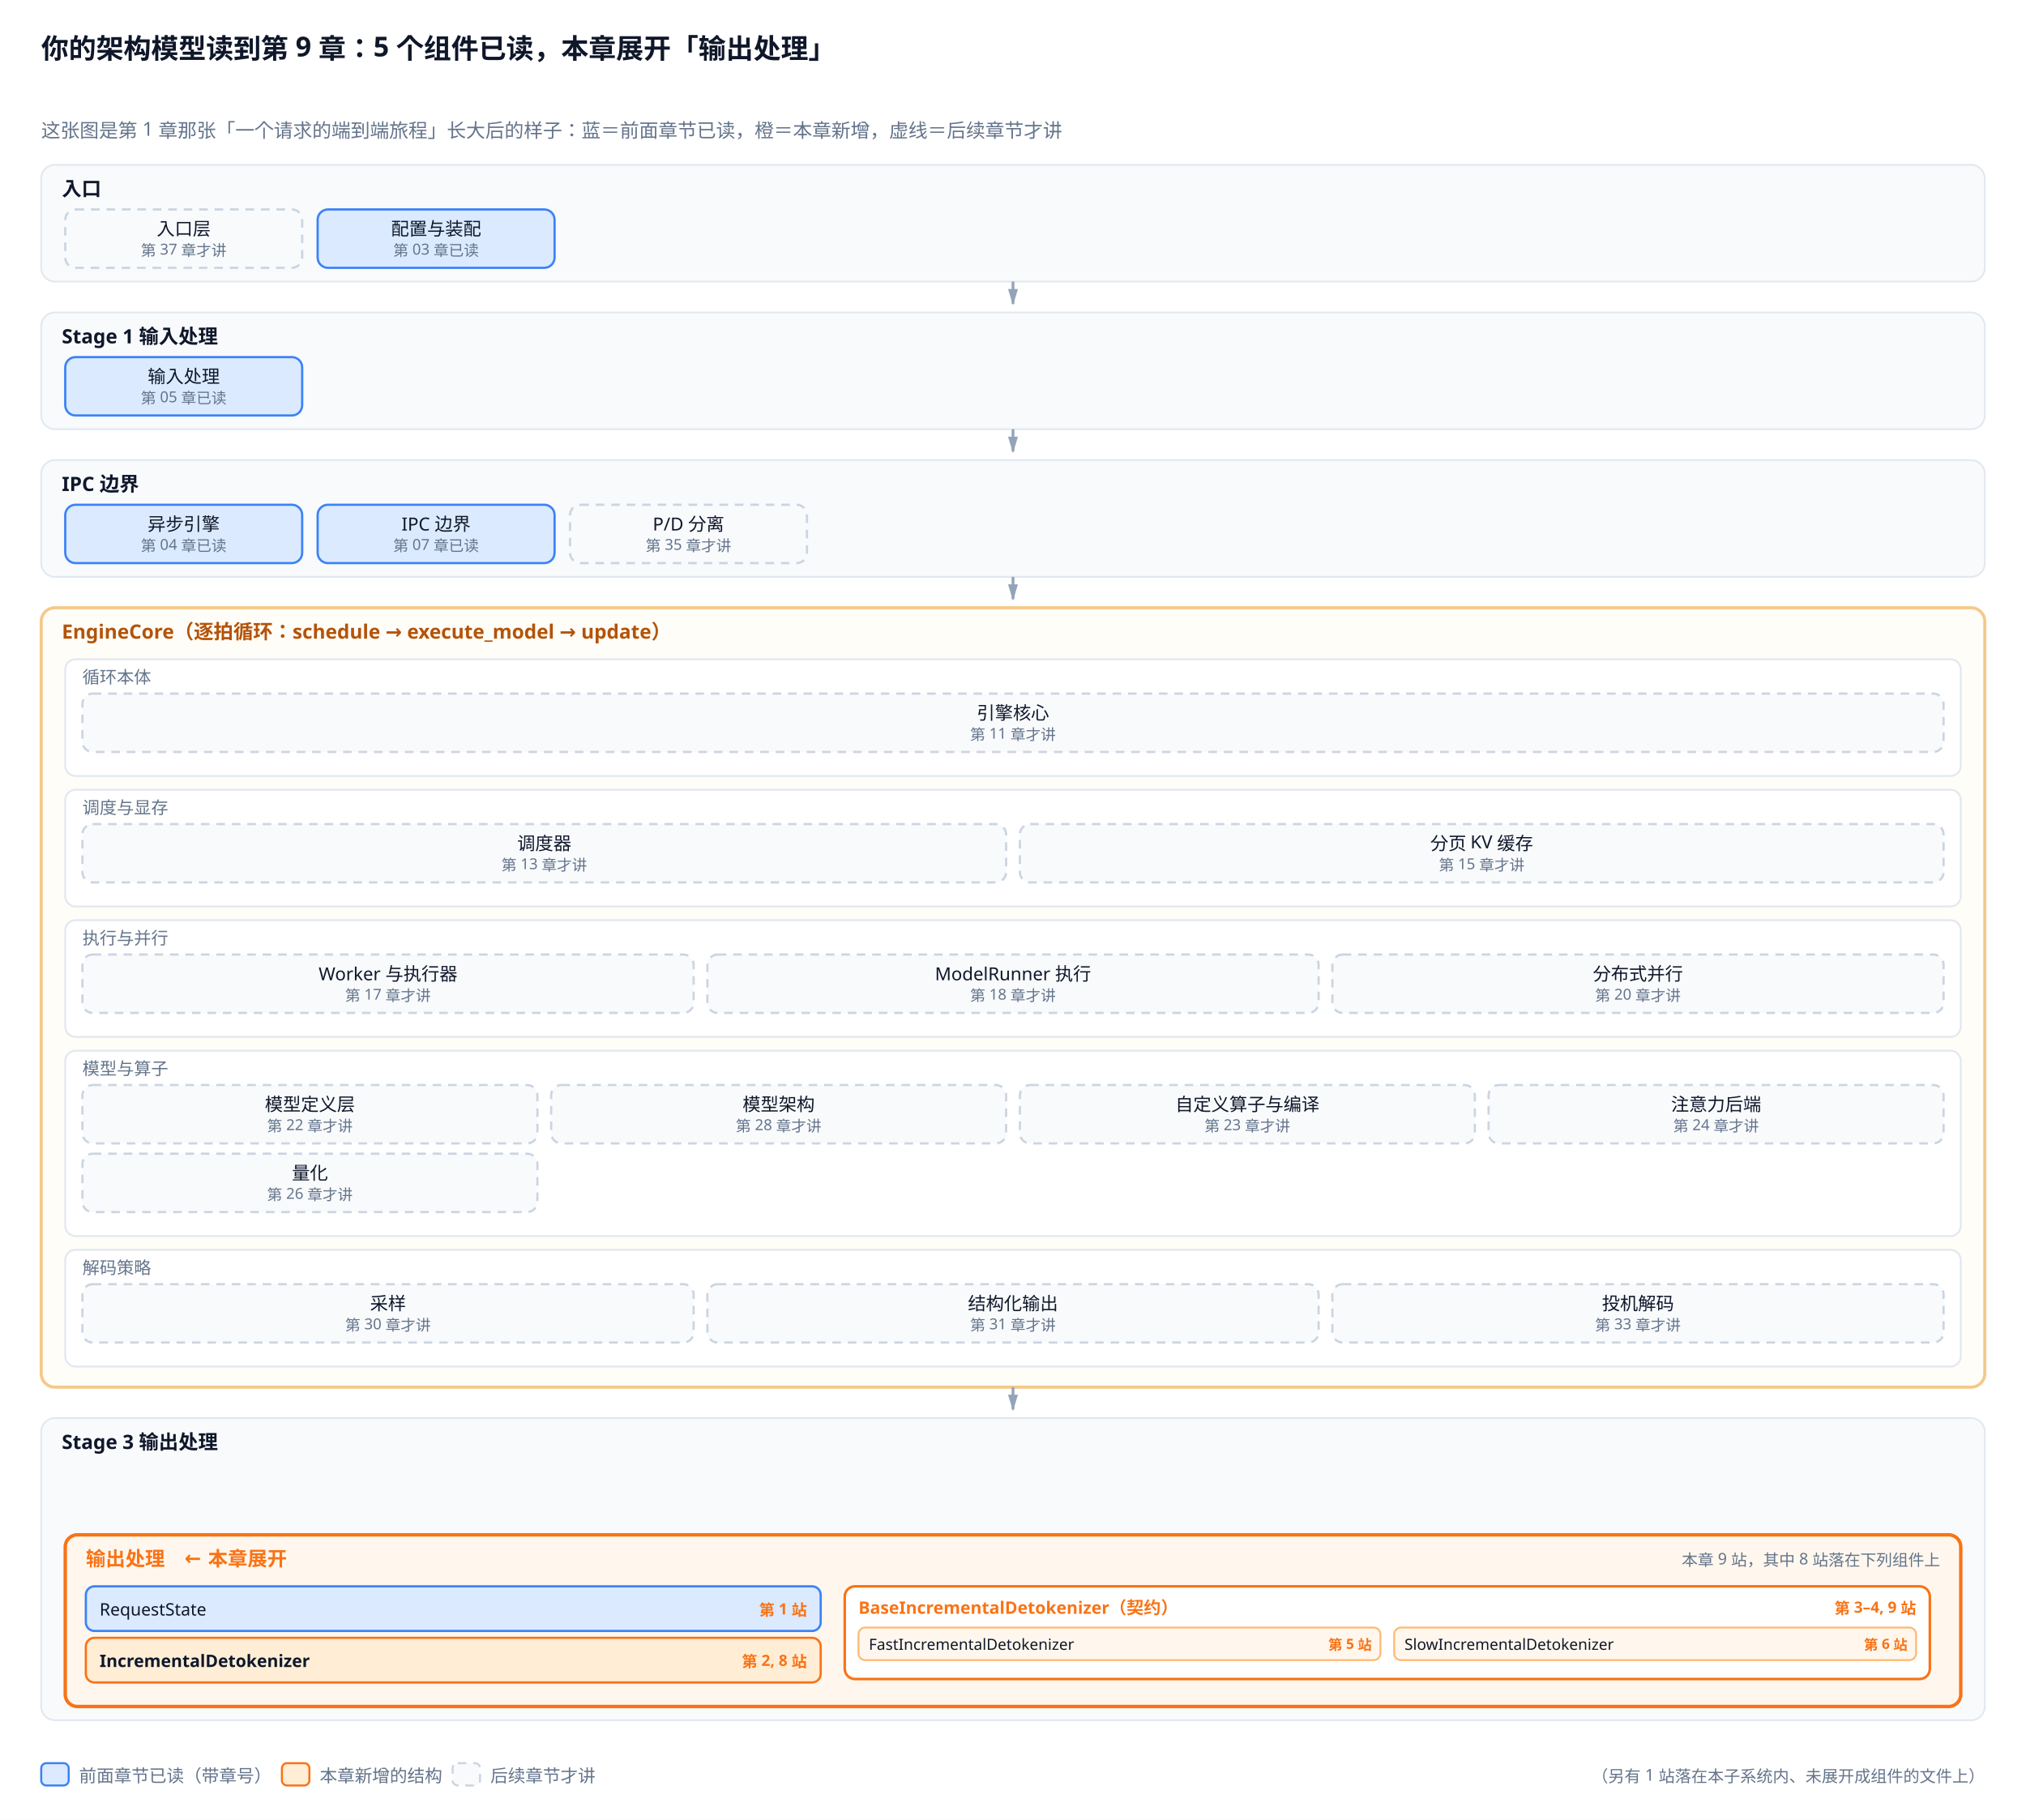
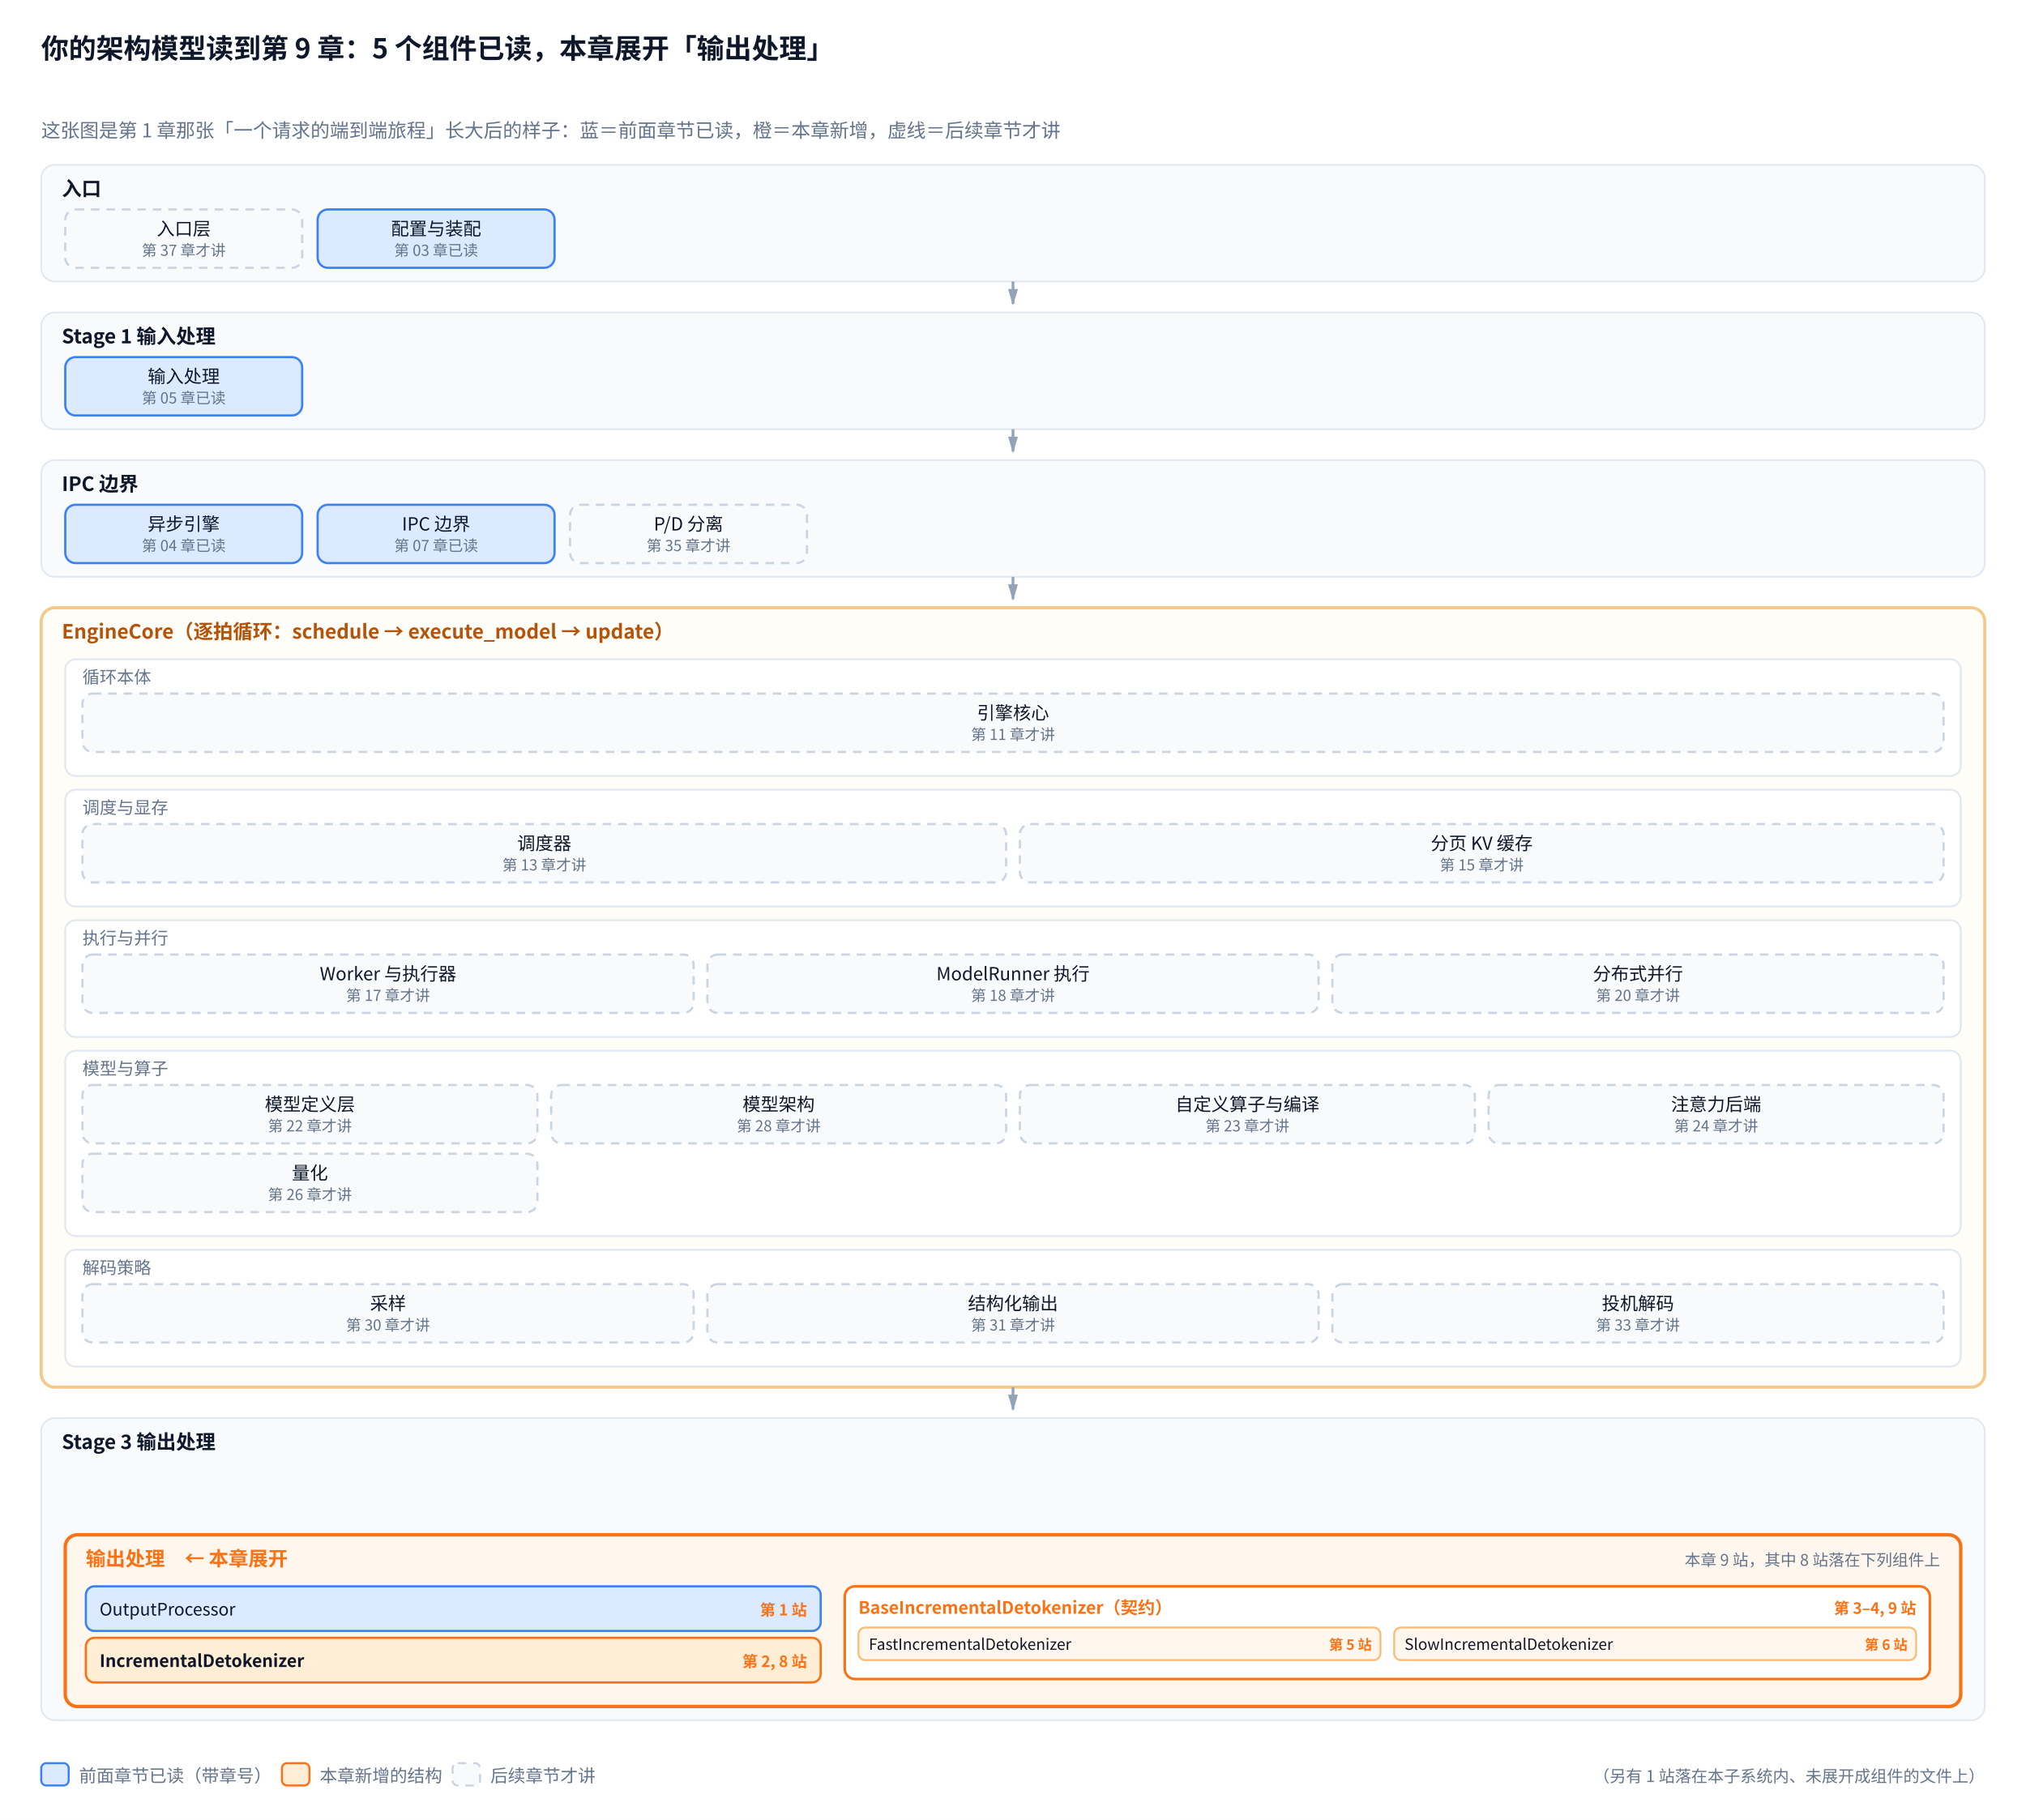
<svg xmlns="http://www.w3.org/2000/svg" viewBox="0 0 1180 1060">
  <defs>
    <marker id="a" viewBox="0 0 10 6" refX="9" refY="3" markerWidth="6" markerHeight="4" orient="auto">
      <path d="M0,0 L10,3 L0,6 Z" fill="#94a3b8" />
    </marker>
    <marker id="a2" viewBox="0 0 10 6" refX="9" refY="3" markerWidth="6" markerHeight="4" orient="auto">
      <path d="M0,0 L10,3 L0,6 Z" fill="#f97316" />
    </marker>
  </defs>
  <rect width="1180" height="1060" fill="white" />
-   <text x="24" y="34" font-family="sans-serif" font-size="16" fill="#0f172a" font-weight="bold">你的架构模型读到第 9 章：5 个组件已读，本章展开「输出处理」</text>
-   <text x="24.0" y="80.0" font-family="sans-serif" font-size="11.2" fill="#64748b" text-anchor="start">这张图是第 1 章那张「一个请求的端到端旅程」长大后的样子：蓝＝前面章节已读，橙＝本章新增，虚线＝后续章节才讲</text>
+   <text x="24" y="34" font-family="Microsoft YaHei, SimHei, Noto Sans CJK SC, PingFang SC, sans-serif" font-size="16" fill="#0f172a" font-weight="bold">你的架构模型读到第 9 章：5 个组件已读，本章展开「输出处理」</text>
+   <text x="24.0" y="80.0" font-family="Microsoft YaHei, SimHei, Noto Sans CJK SC, PingFang SC, sans-serif" font-size="11.2" fill="#64748b" text-anchor="start">这张图是第 1 章那张「一个请求的端到端旅程」长大后的样子：蓝＝前面章节已读，橙＝本章新增，虚线＝后续章节才讲</text>
  <rect x="24.0" y="96.0" width="1132.0" height="68.0" rx="8" fill="#f8fafc" stroke="#e2e8f0" stroke-width="1.0" />
-   <text x="36.0" y="114.0" font-family="sans-serif" font-size="11.5" fill="#0f172a" text-anchor="start" font-weight="bold">入口</text>
+   <text x="36.0" y="114.0" font-family="Microsoft YaHei, SimHei, Noto Sans CJK SC, PingFang SC, sans-serif" font-size="11.5" fill="#0f172a" text-anchor="start" font-weight="bold">入口</text>
  <rect x="38.0" y="122.0" width="138.0" height="34.0" rx="6" fill="#f8fafc" stroke="#cbd5e1" stroke-width="1.3" stroke-dasharray="5,4" />
-   <text x="107.0" y="137.0" font-family="sans-serif" font-size="10.5" fill="#0f172a" text-anchor="middle">入口层</text>
-   <text x="107.0" y="149.0" font-family="sans-serif" font-size="8.8" fill="#64748b" text-anchor="middle">第 37 章才讲</text>
+   <text x="107.0" y="137.0" font-family="Microsoft YaHei, SimHei, Noto Sans CJK SC, PingFang SC, sans-serif" font-size="10.5" fill="#0f172a" text-anchor="middle">入口层</text>
+   <text x="107.0" y="149.0" font-family="Microsoft YaHei, SimHei, Noto Sans CJK SC, PingFang SC, sans-serif" font-size="8.8" fill="#64748b" text-anchor="middle">第 37 章才讲</text>
  <rect x="185.0" y="122.0" width="138.0" height="34.0" rx="6" fill="#dbeafe" stroke="#3b82f6" stroke-width="1.3" />
-   <text x="254.0" y="137.0" font-family="sans-serif" font-size="10.5" fill="#0f172a" text-anchor="middle">配置与装配</text>
-   <text x="254.0" y="149.0" font-family="sans-serif" font-size="8.8" fill="#64748b" text-anchor="middle">第 03 章已读</text>
+   <text x="254.0" y="137.0" font-family="Microsoft YaHei, SimHei, Noto Sans CJK SC, PingFang SC, sans-serif" font-size="10.5" fill="#0f172a" text-anchor="middle">配置与装配</text>
+   <text x="254.0" y="149.0" font-family="Microsoft YaHei, SimHei, Noto Sans CJK SC, PingFang SC, sans-serif" font-size="8.8" fill="#64748b" text-anchor="middle">第 03 章已读</text>
  <path d="M590.0,164.0 L590.0,177.0" stroke="#94a3b8" stroke-width="1.6" marker-end="url(#a)" />
  <rect x="24.0" y="182.0" width="1132.0" height="68.0" rx="8" fill="#f8fafc" stroke="#e2e8f0" stroke-width="1.0" />
-   <text x="36.0" y="200.0" font-family="sans-serif" font-size="11.5" fill="#0f172a" text-anchor="start" font-weight="bold">Stage 1 输入处理</text>
+   <text x="36.0" y="200.0" font-family="Microsoft YaHei, SimHei, Noto Sans CJK SC, PingFang SC, sans-serif" font-size="11.5" fill="#0f172a" text-anchor="start" font-weight="bold">Stage 1 输入处理</text>
  <rect x="38.0" y="208.0" width="138.0" height="34.0" rx="6" fill="#dbeafe" stroke="#3b82f6" stroke-width="1.3" />
-   <text x="107.0" y="223.0" font-family="sans-serif" font-size="10.5" fill="#0f172a" text-anchor="middle">输入处理</text>
-   <text x="107.0" y="235.0" font-family="sans-serif" font-size="8.8" fill="#64748b" text-anchor="middle">第 05 章已读</text>
+   <text x="107.0" y="223.0" font-family="Microsoft YaHei, SimHei, Noto Sans CJK SC, PingFang SC, sans-serif" font-size="10.5" fill="#0f172a" text-anchor="middle">输入处理</text>
+   <text x="107.0" y="235.0" font-family="Microsoft YaHei, SimHei, Noto Sans CJK SC, PingFang SC, sans-serif" font-size="8.8" fill="#64748b" text-anchor="middle">第 05 章已读</text>
  <path d="M590.0,250.0 L590.0,263.0" stroke="#94a3b8" stroke-width="1.6" marker-end="url(#a)" />
  <rect x="24.0" y="268.0" width="1132.0" height="68.0" rx="8" fill="#f8fafc" stroke="#e2e8f0" stroke-width="1.0" />
-   <text x="36.0" y="286.0" font-family="sans-serif" font-size="11.5" fill="#0f172a" text-anchor="start" font-weight="bold">IPC 边界</text>
+   <text x="36.0" y="286.0" font-family="Microsoft YaHei, SimHei, Noto Sans CJK SC, PingFang SC, sans-serif" font-size="11.5" fill="#0f172a" text-anchor="start" font-weight="bold">IPC 边界</text>
  <rect x="38.0" y="294.0" width="138.0" height="34.0" rx="6" fill="#dbeafe" stroke="#3b82f6" stroke-width="1.3" />
-   <text x="107.0" y="309.0" font-family="sans-serif" font-size="10.5" fill="#0f172a" text-anchor="middle">异步引擎</text>
-   <text x="107.0" y="321.0" font-family="sans-serif" font-size="8.8" fill="#64748b" text-anchor="middle">第 04 章已读</text>
+   <text x="107.0" y="309.0" font-family="Microsoft YaHei, SimHei, Noto Sans CJK SC, PingFang SC, sans-serif" font-size="10.5" fill="#0f172a" text-anchor="middle">异步引擎</text>
+   <text x="107.0" y="321.0" font-family="Microsoft YaHei, SimHei, Noto Sans CJK SC, PingFang SC, sans-serif" font-size="8.8" fill="#64748b" text-anchor="middle">第 04 章已读</text>
  <rect x="185.0" y="294.0" width="138.0" height="34.0" rx="6" fill="#dbeafe" stroke="#3b82f6" stroke-width="1.3" />
-   <text x="254.0" y="309.0" font-family="sans-serif" font-size="10.5" fill="#0f172a" text-anchor="middle">IPC 边界</text>
-   <text x="254.0" y="321.0" font-family="sans-serif" font-size="8.8" fill="#64748b" text-anchor="middle">第 07 章已读</text>
+   <text x="254.0" y="309.0" font-family="Microsoft YaHei, SimHei, Noto Sans CJK SC, PingFang SC, sans-serif" font-size="10.5" fill="#0f172a" text-anchor="middle">IPC 边界</text>
+   <text x="254.0" y="321.0" font-family="Microsoft YaHei, SimHei, Noto Sans CJK SC, PingFang SC, sans-serif" font-size="8.8" fill="#64748b" text-anchor="middle">第 07 章已读</text>
  <rect x="332.0" y="294.0" width="138.0" height="34.0" rx="6" fill="#f8fafc" stroke="#cbd5e1" stroke-width="1.3" stroke-dasharray="5,4" />
-   <text x="401.0" y="309.0" font-family="sans-serif" font-size="10.5" fill="#0f172a" text-anchor="middle">P/D 分离</text>
-   <text x="401.0" y="321.0" font-family="sans-serif" font-size="8.8" fill="#64748b" text-anchor="middle">第 35 章才讲</text>
+   <text x="401.0" y="309.0" font-family="Microsoft YaHei, SimHei, Noto Sans CJK SC, PingFang SC, sans-serif" font-size="10.5" fill="#0f172a" text-anchor="middle">P/D 分离</text>
+   <text x="401.0" y="321.0" font-family="Microsoft YaHei, SimHei, Noto Sans CJK SC, PingFang SC, sans-serif" font-size="8.8" fill="#64748b" text-anchor="middle">第 35 章才讲</text>
  <path d="M590.0,336.0 L590.0,349.0" stroke="#94a3b8" stroke-width="1.6" marker-end="url(#a)" />
  <rect x="24.0" y="354.0" width="1132.0" height="454.0" rx="8" fill="#fffdf7" stroke="#f5c98a" stroke-width="1.8" />
-   <text x="36.0" y="372.0" font-family="sans-serif" font-size="11.5" fill="#b45309" text-anchor="start" font-weight="bold">EngineCore（逐拍循环：schedule → execute_model → update）</text>
+   <text x="36.0" y="372.0" font-family="Microsoft YaHei, SimHei, Noto Sans CJK SC, PingFang SC, sans-serif" font-size="11.5" fill="#b45309" text-anchor="start" font-weight="bold">EngineCore（逐拍循环：schedule → execute_model → update）</text>
  <rect x="38.0" y="384.0" width="1104.0" height="68.0" rx="6" fill="#ffffff" stroke="#e2e8f0" stroke-width="1.1" />
-   <text x="48.0" y="398.0" font-family="sans-serif" font-size="10" fill="#64748b" text-anchor="start">循环本体</text>
+   <text x="48.0" y="398.0" font-family="Microsoft YaHei, SimHei, Noto Sans CJK SC, PingFang SC, sans-serif" font-size="10" fill="#64748b" text-anchor="start">循环本体</text>
  <rect x="48.0" y="404.0" width="1084.0" height="34.0" rx="6" fill="#f8fafc" stroke="#cbd5e1" stroke-width="1.3" stroke-dasharray="5,4" />
-   <text x="590.0" y="419.0" font-family="sans-serif" font-size="10.5" fill="#0f172a" text-anchor="middle">引擎核心</text>
-   <text x="590.0" y="431.0" font-family="sans-serif" font-size="8.8" fill="#64748b" text-anchor="middle">第 11 章才讲</text>
+   <text x="590.0" y="419.0" font-family="Microsoft YaHei, SimHei, Noto Sans CJK SC, PingFang SC, sans-serif" font-size="10.5" fill="#0f172a" text-anchor="middle">引擎核心</text>
+   <text x="590.0" y="431.0" font-family="Microsoft YaHei, SimHei, Noto Sans CJK SC, PingFang SC, sans-serif" font-size="8.8" fill="#64748b" text-anchor="middle">第 11 章才讲</text>
  <rect x="38.0" y="460.0" width="1104.0" height="68.0" rx="6" fill="#ffffff" stroke="#e2e8f0" stroke-width="1.1" />
-   <text x="48.0" y="474.0" font-family="sans-serif" font-size="10" fill="#64748b" text-anchor="start">调度与显存</text>
+   <text x="48.0" y="474.0" font-family="Microsoft YaHei, SimHei, Noto Sans CJK SC, PingFang SC, sans-serif" font-size="10" fill="#64748b" text-anchor="start">调度与显存</text>
  <rect x="48.0" y="480.0" width="538.0" height="34.0" rx="6" fill="#f8fafc" stroke="#cbd5e1" stroke-width="1.3" stroke-dasharray="5,4" />
-   <text x="317.0" y="495.0" font-family="sans-serif" font-size="10.5" fill="#0f172a" text-anchor="middle">调度器</text>
-   <text x="317.0" y="507.0" font-family="sans-serif" font-size="8.8" fill="#64748b" text-anchor="middle">第 13 章才讲</text>
+   <text x="317.0" y="495.0" font-family="Microsoft YaHei, SimHei, Noto Sans CJK SC, PingFang SC, sans-serif" font-size="10.5" fill="#0f172a" text-anchor="middle">调度器</text>
+   <text x="317.0" y="507.0" font-family="Microsoft YaHei, SimHei, Noto Sans CJK SC, PingFang SC, sans-serif" font-size="8.8" fill="#64748b" text-anchor="middle">第 13 章才讲</text>
  <rect x="594.0" y="480.0" width="538.0" height="34.0" rx="6" fill="#f8fafc" stroke="#cbd5e1" stroke-width="1.3" stroke-dasharray="5,4" />
-   <text x="863.0" y="495.0" font-family="sans-serif" font-size="10.5" fill="#0f172a" text-anchor="middle">分页 KV 缓存</text>
-   <text x="863.0" y="507.0" font-family="sans-serif" font-size="8.8" fill="#64748b" text-anchor="middle">第 15 章才讲</text>
+   <text x="863.0" y="495.0" font-family="Microsoft YaHei, SimHei, Noto Sans CJK SC, PingFang SC, sans-serif" font-size="10.5" fill="#0f172a" text-anchor="middle">分页 KV 缓存</text>
+   <text x="863.0" y="507.0" font-family="Microsoft YaHei, SimHei, Noto Sans CJK SC, PingFang SC, sans-serif" font-size="8.8" fill="#64748b" text-anchor="middle">第 15 章才讲</text>
  <rect x="38.0" y="536.0" width="1104.0" height="68.0" rx="6" fill="#ffffff" stroke="#e2e8f0" stroke-width="1.1" />
-   <text x="48.0" y="550.0" font-family="sans-serif" font-size="10" fill="#64748b" text-anchor="start">执行与并行</text>
+   <text x="48.0" y="550.0" font-family="Microsoft YaHei, SimHei, Noto Sans CJK SC, PingFang SC, sans-serif" font-size="10" fill="#64748b" text-anchor="start">执行与并行</text>
  <rect x="48.0" y="556.0" width="356.0" height="34.0" rx="6" fill="#f8fafc" stroke="#cbd5e1" stroke-width="1.3" stroke-dasharray="5,4" />
-   <text x="226.0" y="571.0" font-family="sans-serif" font-size="10.5" fill="#0f172a" text-anchor="middle">Worker 与执行器</text>
-   <text x="226.0" y="583.0" font-family="sans-serif" font-size="8.8" fill="#64748b" text-anchor="middle">第 17 章才讲</text>
+   <text x="226.0" y="571.0" font-family="Microsoft YaHei, SimHei, Noto Sans CJK SC, PingFang SC, sans-serif" font-size="10.5" fill="#0f172a" text-anchor="middle">Worker 与执行器</text>
+   <text x="226.0" y="583.0" font-family="Microsoft YaHei, SimHei, Noto Sans CJK SC, PingFang SC, sans-serif" font-size="8.8" fill="#64748b" text-anchor="middle">第 17 章才讲</text>
  <rect x="412.0" y="556.0" width="356.0" height="34.0" rx="6" fill="#f8fafc" stroke="#cbd5e1" stroke-width="1.3" stroke-dasharray="5,4" />
-   <text x="590.0" y="571.0" font-family="sans-serif" font-size="10.5" fill="#0f172a" text-anchor="middle">ModelRunner 执行</text>
-   <text x="590.0" y="583.0" font-family="sans-serif" font-size="8.8" fill="#64748b" text-anchor="middle">第 18 章才讲</text>
+   <text x="590.0" y="571.0" font-family="Microsoft YaHei, SimHei, Noto Sans CJK SC, PingFang SC, sans-serif" font-size="10.5" fill="#0f172a" text-anchor="middle">ModelRunner 执行</text>
+   <text x="590.0" y="583.0" font-family="Microsoft YaHei, SimHei, Noto Sans CJK SC, PingFang SC, sans-serif" font-size="8.8" fill="#64748b" text-anchor="middle">第 18 章才讲</text>
  <rect x="776.0" y="556.0" width="356.0" height="34.0" rx="6" fill="#f8fafc" stroke="#cbd5e1" stroke-width="1.3" stroke-dasharray="5,4" />
-   <text x="954.0" y="571.0" font-family="sans-serif" font-size="10.5" fill="#0f172a" text-anchor="middle">分布式并行</text>
-   <text x="954.0" y="583.0" font-family="sans-serif" font-size="8.8" fill="#64748b" text-anchor="middle">第 20 章才讲</text>
+   <text x="954.0" y="571.0" font-family="Microsoft YaHei, SimHei, Noto Sans CJK SC, PingFang SC, sans-serif" font-size="10.5" fill="#0f172a" text-anchor="middle">分布式并行</text>
+   <text x="954.0" y="583.0" font-family="Microsoft YaHei, SimHei, Noto Sans CJK SC, PingFang SC, sans-serif" font-size="8.8" fill="#64748b" text-anchor="middle">第 20 章才讲</text>
  <rect x="38.0" y="612.0" width="1104.0" height="108.0" rx="6" fill="#ffffff" stroke="#e2e8f0" stroke-width="1.1" />
-   <text x="48.0" y="626.0" font-family="sans-serif" font-size="10" fill="#64748b" text-anchor="start">模型与算子</text>
+   <text x="48.0" y="626.0" font-family="Microsoft YaHei, SimHei, Noto Sans CJK SC, PingFang SC, sans-serif" font-size="10" fill="#64748b" text-anchor="start">模型与算子</text>
  <rect x="48.0" y="632.0" width="265.0" height="34.0" rx="6" fill="#f8fafc" stroke="#cbd5e1" stroke-width="1.3" stroke-dasharray="5,4" />
-   <text x="180.5" y="647.0" font-family="sans-serif" font-size="10.5" fill="#0f172a" text-anchor="middle">模型定义层</text>
-   <text x="180.5" y="659.0" font-family="sans-serif" font-size="8.8" fill="#64748b" text-anchor="middle">第 22 章才讲</text>
+   <text x="180.5" y="647.0" font-family="Microsoft YaHei, SimHei, Noto Sans CJK SC, PingFang SC, sans-serif" font-size="10.5" fill="#0f172a" text-anchor="middle">模型定义层</text>
+   <text x="180.5" y="659.0" font-family="Microsoft YaHei, SimHei, Noto Sans CJK SC, PingFang SC, sans-serif" font-size="8.8" fill="#64748b" text-anchor="middle">第 22 章才讲</text>
  <rect x="321.0" y="632.0" width="265.0" height="34.0" rx="6" fill="#f8fafc" stroke="#cbd5e1" stroke-width="1.3" stroke-dasharray="5,4" />
-   <text x="453.5" y="647.0" font-family="sans-serif" font-size="10.5" fill="#0f172a" text-anchor="middle">模型架构</text>
-   <text x="453.5" y="659.0" font-family="sans-serif" font-size="8.8" fill="#64748b" text-anchor="middle">第 28 章才讲</text>
+   <text x="453.5" y="647.0" font-family="Microsoft YaHei, SimHei, Noto Sans CJK SC, PingFang SC, sans-serif" font-size="10.5" fill="#0f172a" text-anchor="middle">模型架构</text>
+   <text x="453.5" y="659.0" font-family="Microsoft YaHei, SimHei, Noto Sans CJK SC, PingFang SC, sans-serif" font-size="8.8" fill="#64748b" text-anchor="middle">第 28 章才讲</text>
  <rect x="594.0" y="632.0" width="265.0" height="34.0" rx="6" fill="#f8fafc" stroke="#cbd5e1" stroke-width="1.3" stroke-dasharray="5,4" />
-   <text x="726.5" y="647.0" font-family="sans-serif" font-size="10.5" fill="#0f172a" text-anchor="middle">自定义算子与编译</text>
-   <text x="726.5" y="659.0" font-family="sans-serif" font-size="8.8" fill="#64748b" text-anchor="middle">第 23 章才讲</text>
+   <text x="726.5" y="647.0" font-family="Microsoft YaHei, SimHei, Noto Sans CJK SC, PingFang SC, sans-serif" font-size="10.5" fill="#0f172a" text-anchor="middle">自定义算子与编译</text>
+   <text x="726.5" y="659.0" font-family="Microsoft YaHei, SimHei, Noto Sans CJK SC, PingFang SC, sans-serif" font-size="8.8" fill="#64748b" text-anchor="middle">第 23 章才讲</text>
  <rect x="867.0" y="632.0" width="265.0" height="34.0" rx="6" fill="#f8fafc" stroke="#cbd5e1" stroke-width="1.3" stroke-dasharray="5,4" />
-   <text x="999.5" y="647.0" font-family="sans-serif" font-size="10.5" fill="#0f172a" text-anchor="middle">注意力后端</text>
-   <text x="999.5" y="659.0" font-family="sans-serif" font-size="8.8" fill="#64748b" text-anchor="middle">第 24 章才讲</text>
+   <text x="999.5" y="647.0" font-family="Microsoft YaHei, SimHei, Noto Sans CJK SC, PingFang SC, sans-serif" font-size="10.5" fill="#0f172a" text-anchor="middle">注意力后端</text>
+   <text x="999.5" y="659.0" font-family="Microsoft YaHei, SimHei, Noto Sans CJK SC, PingFang SC, sans-serif" font-size="8.8" fill="#64748b" text-anchor="middle">第 24 章才讲</text>
  <rect x="48.0" y="672.0" width="265.0" height="34.0" rx="6" fill="#f8fafc" stroke="#cbd5e1" stroke-width="1.3" stroke-dasharray="5,4" />
-   <text x="180.5" y="687.0" font-family="sans-serif" font-size="10.5" fill="#0f172a" text-anchor="middle">量化</text>
-   <text x="180.5" y="699.0" font-family="sans-serif" font-size="8.8" fill="#64748b" text-anchor="middle">第 26 章才讲</text>
+   <text x="180.5" y="687.0" font-family="Microsoft YaHei, SimHei, Noto Sans CJK SC, PingFang SC, sans-serif" font-size="10.5" fill="#0f172a" text-anchor="middle">量化</text>
+   <text x="180.5" y="699.0" font-family="Microsoft YaHei, SimHei, Noto Sans CJK SC, PingFang SC, sans-serif" font-size="8.8" fill="#64748b" text-anchor="middle">第 26 章才讲</text>
  <rect x="38.0" y="728.0" width="1104.0" height="68.0" rx="6" fill="#ffffff" stroke="#e2e8f0" stroke-width="1.1" />
-   <text x="48.0" y="742.0" font-family="sans-serif" font-size="10" fill="#64748b" text-anchor="start">解码策略</text>
+   <text x="48.0" y="742.0" font-family="Microsoft YaHei, SimHei, Noto Sans CJK SC, PingFang SC, sans-serif" font-size="10" fill="#64748b" text-anchor="start">解码策略</text>
  <rect x="48.0" y="748.0" width="356.0" height="34.0" rx="6" fill="#f8fafc" stroke="#cbd5e1" stroke-width="1.3" stroke-dasharray="5,4" />
-   <text x="226.0" y="763.0" font-family="sans-serif" font-size="10.5" fill="#0f172a" text-anchor="middle">采样</text>
-   <text x="226.0" y="775.0" font-family="sans-serif" font-size="8.8" fill="#64748b" text-anchor="middle">第 30 章才讲</text>
+   <text x="226.0" y="763.0" font-family="Microsoft YaHei, SimHei, Noto Sans CJK SC, PingFang SC, sans-serif" font-size="10.5" fill="#0f172a" text-anchor="middle">采样</text>
+   <text x="226.0" y="775.0" font-family="Microsoft YaHei, SimHei, Noto Sans CJK SC, PingFang SC, sans-serif" font-size="8.8" fill="#64748b" text-anchor="middle">第 30 章才讲</text>
  <rect x="412.0" y="748.0" width="356.0" height="34.0" rx="6" fill="#f8fafc" stroke="#cbd5e1" stroke-width="1.3" stroke-dasharray="5,4" />
-   <text x="590.0" y="763.0" font-family="sans-serif" font-size="10.5" fill="#0f172a" text-anchor="middle">结构化输出</text>
-   <text x="590.0" y="775.0" font-family="sans-serif" font-size="8.8" fill="#64748b" text-anchor="middle">第 31 章才讲</text>
+   <text x="590.0" y="763.0" font-family="Microsoft YaHei, SimHei, Noto Sans CJK SC, PingFang SC, sans-serif" font-size="10.5" fill="#0f172a" text-anchor="middle">结构化输出</text>
+   <text x="590.0" y="775.0" font-family="Microsoft YaHei, SimHei, Noto Sans CJK SC, PingFang SC, sans-serif" font-size="8.8" fill="#64748b" text-anchor="middle">第 31 章才讲</text>
  <rect x="776.0" y="748.0" width="356.0" height="34.0" rx="6" fill="#f8fafc" stroke="#cbd5e1" stroke-width="1.3" stroke-dasharray="5,4" />
-   <text x="954.0" y="763.0" font-family="sans-serif" font-size="10.5" fill="#0f172a" text-anchor="middle">投机解码</text>
-   <text x="954.0" y="775.0" font-family="sans-serif" font-size="8.8" fill="#64748b" text-anchor="middle">第 33 章才讲</text>
+   <text x="954.0" y="763.0" font-family="Microsoft YaHei, SimHei, Noto Sans CJK SC, PingFang SC, sans-serif" font-size="10.5" fill="#0f172a" text-anchor="middle">投机解码</text>
+   <text x="954.0" y="775.0" font-family="Microsoft YaHei, SimHei, Noto Sans CJK SC, PingFang SC, sans-serif" font-size="8.8" fill="#64748b" text-anchor="middle">第 33 章才讲</text>
  <path d="M590.0,808.0 L590.0,821.0" stroke="#94a3b8" stroke-width="1.6" marker-end="url(#a)" />
  <rect x="24.0" y="826.0" width="1132.0" height="176.0" rx="8" fill="#f8fafc" stroke="#e2e8f0" stroke-width="1.0" />
-   <text x="36.0" y="844.0" font-family="sans-serif" font-size="11.5" fill="#0f172a" text-anchor="start" font-weight="bold">Stage 3 输出处理</text>
+   <text x="36.0" y="844.0" font-family="Microsoft YaHei, SimHei, Noto Sans CJK SC, PingFang SC, sans-serif" font-size="11.5" fill="#0f172a" text-anchor="start" font-weight="bold">Stage 3 输出处理</text>
  <rect x="38.0" y="894.0" width="1104.0" height="100.0" rx="7" fill="#fff7ed" stroke="#f97316" stroke-width="2.0" />
-   <text x="50.0" y="912.0" font-family="sans-serif" font-size="11.5" fill="#f97316" text-anchor="start" font-weight="bold">输出处理　← 本章展开</text>
-   <text x="1130.0" y="912.0" font-family="sans-serif" font-size="9.3" fill="#64748b" text-anchor="end">本章 9 站，其中 8 站落在下列组件上</text>
+   <text x="50.0" y="912.0" font-family="Microsoft YaHei, SimHei, Noto Sans CJK SC, PingFang SC, sans-serif" font-size="11.5" fill="#f97316" text-anchor="start" font-weight="bold">输出处理　← 本章展开</text>
+   <text x="1130.0" y="912.0" font-family="Microsoft YaHei, SimHei, Noto Sans CJK SC, PingFang SC, sans-serif" font-size="9.3" fill="#64748b" text-anchor="end">本章 9 站，其中 8 站落在下列组件上</text>
  <rect x="50.0" y="924.0" width="428.0" height="26.0" rx="5" fill="#dbeafe" stroke="#3b82f6" stroke-width="1.3" />
-   <text x="58.0" y="941.0" font-family="sans-serif" font-size="10" fill="#0f172a" text-anchor="start">RequestState</text>
-   <text x="470.0" y="941.0" font-family="sans-serif" font-size="9" fill="#f97316" text-anchor="end" font-weight="bold">第 1 站</text>
+   <text x="58.0" y="941.0" font-family="Microsoft YaHei, SimHei, Noto Sans CJK SC, PingFang SC, sans-serif" font-size="10" fill="#0f172a" text-anchor="start">OutputProcessor</text>
+   <text x="470.0" y="941.0" font-family="Microsoft YaHei, SimHei, Noto Sans CJK SC, PingFang SC, sans-serif" font-size="9" fill="#f97316" text-anchor="end" font-weight="bold">第 1 站</text>
  <rect x="50.0" y="954.0" width="428.0" height="26.0" rx="5" fill="#ffedd5" stroke="#f97316" stroke-width="1.3" />
-   <text x="58.0" y="971.0" font-family="sans-serif" font-size="10" fill="#0f172a" text-anchor="start" font-weight="bold">IncrementalDetokenizer</text>
-   <text x="470.0" y="971.0" font-family="sans-serif" font-size="9" fill="#f97316" text-anchor="end" font-weight="bold">第 2, 8 站</text>
+   <text x="58.0" y="971.0" font-family="Microsoft YaHei, SimHei, Noto Sans CJK SC, PingFang SC, sans-serif" font-size="10" fill="#0f172a" text-anchor="start" font-weight="bold">IncrementalDetokenizer</text>
+   <text x="470.0" y="971.0" font-family="Microsoft YaHei, SimHei, Noto Sans CJK SC, PingFang SC, sans-serif" font-size="9" fill="#f97316" text-anchor="end" font-weight="bold">第 2, 8 站</text>
  <rect x="492.0" y="924.0" width="632.0" height="54.0" rx="6" fill="#ffffff" stroke="#f97316" stroke-width="1.5" />
-   <text x="500.0" y="940.0" font-family="sans-serif" font-size="10" fill="#f97316" text-anchor="start" font-weight="bold">BaseIncrementalDetokenizer（契约）</text>
-   <text x="1116.0" y="940.0" font-family="sans-serif" font-size="9" fill="#f97316" text-anchor="end" font-weight="bold">第 3–4, 9 站</text>
+   <text x="500.0" y="940.0" font-family="Microsoft YaHei, SimHei, Noto Sans CJK SC, PingFang SC, sans-serif" font-size="10" fill="#f97316" text-anchor="start" font-weight="bold">BaseIncrementalDetokenizer（契约）</text>
+   <text x="1116.0" y="940.0" font-family="Microsoft YaHei, SimHei, Noto Sans CJK SC, PingFang SC, sans-serif" font-size="9" fill="#f97316" text-anchor="end" font-weight="bold">第 3–4, 9 站</text>
  <rect x="500.0" y="948.0" width="304.0" height="19.0" rx="4" fill="#fff7ed" stroke="#fdba74" stroke-width="1.1" />
-   <text x="506.0" y="961.0" font-family="sans-serif" font-size="9" fill="#0f172a" text-anchor="start">FastIncrementalDetokenizer</text>
-   <text x="799.0" y="961.0" font-family="sans-serif" font-size="8.2" fill="#f97316" text-anchor="end" font-weight="bold">第 5 站</text>
+   <text x="506.0" y="961.0" font-family="Microsoft YaHei, SimHei, Noto Sans CJK SC, PingFang SC, sans-serif" font-size="9" fill="#0f172a" text-anchor="start">FastIncrementalDetokenizer</text>
+   <text x="799.0" y="961.0" font-family="Microsoft YaHei, SimHei, Noto Sans CJK SC, PingFang SC, sans-serif" font-size="8.2" fill="#f97316" text-anchor="end" font-weight="bold">第 5 站</text>
  <rect x="812.0" y="948.0" width="304.0" height="19.0" rx="4" fill="#fff7ed" stroke="#fdba74" stroke-width="1.1" />
-   <text x="818.0" y="961.0" font-family="sans-serif" font-size="9" fill="#0f172a" text-anchor="start">SlowIncrementalDetokenizer</text>
-   <text x="1111.0" y="961.0" font-family="sans-serif" font-size="8.2" fill="#f97316" text-anchor="end" font-weight="bold">第 6 站</text>
+   <text x="818.0" y="961.0" font-family="Microsoft YaHei, SimHei, Noto Sans CJK SC, PingFang SC, sans-serif" font-size="9" fill="#0f172a" text-anchor="start">SlowIncrementalDetokenizer</text>
+   <text x="1111.0" y="961.0" font-family="Microsoft YaHei, SimHei, Noto Sans CJK SC, PingFang SC, sans-serif" font-size="8.2" fill="#f97316" text-anchor="end" font-weight="bold">第 6 站</text>
  <rect x="24.0" y="1027.0" width="16.0" height="13.0" rx="3" fill="#dbeafe" stroke="#3b82f6" stroke-width="1.2" />
-   <text x="46.0" y="1038.0" font-family="sans-serif" font-size="10.2" fill="#64748b" text-anchor="start">前面章节已读（带章号）</text>
+   <text x="46.0" y="1038.0" font-family="Microsoft YaHei, SimHei, Noto Sans CJK SC, PingFang SC, sans-serif" font-size="10.2" fill="#64748b" text-anchor="start">前面章节已读（带章号）</text>
  <rect x="164.2" y="1027.0" width="16.0" height="13.0" rx="3" fill="#ffedd5" stroke="#f97316" stroke-width="1.2" />
-   <text x="186.2" y="1038.0" font-family="sans-serif" font-size="10.2" fill="#64748b" text-anchor="start">本章新增的结构</text>
+   <text x="186.2" y="1038.0" font-family="Microsoft YaHei, SimHei, Noto Sans CJK SC, PingFang SC, sans-serif" font-size="10.2" fill="#64748b" text-anchor="start">本章新增的结构</text>
  <rect x="263.6" y="1027.0" width="16.0" height="13.0" rx="3" fill="#f8fafc" stroke="#cbd5e1" stroke-width="1.2" stroke-dasharray="5,4" />
-   <text x="285.6" y="1038.0" font-family="sans-serif" font-size="10.2" fill="#64748b" text-anchor="start">后续章节才讲</text>
-   <text x="1156.0" y="1038.0" font-family="sans-serif" font-size="9.5" fill="#64748b" text-anchor="end">（另有 1 站落在本子系统内、未展开成组件的文件上）</text>
+   <text x="285.6" y="1038.0" font-family="Microsoft YaHei, SimHei, Noto Sans CJK SC, PingFang SC, sans-serif" font-size="10.2" fill="#64748b" text-anchor="start">后续章节才讲</text>
+   <text x="1156.0" y="1038.0" font-family="Microsoft YaHei, SimHei, Noto Sans CJK SC, PingFang SC, sans-serif" font-size="9.5" fill="#64748b" text-anchor="end">（另有 1 站落在本子系统内、未展开成组件的文件上）</text>
</svg>
